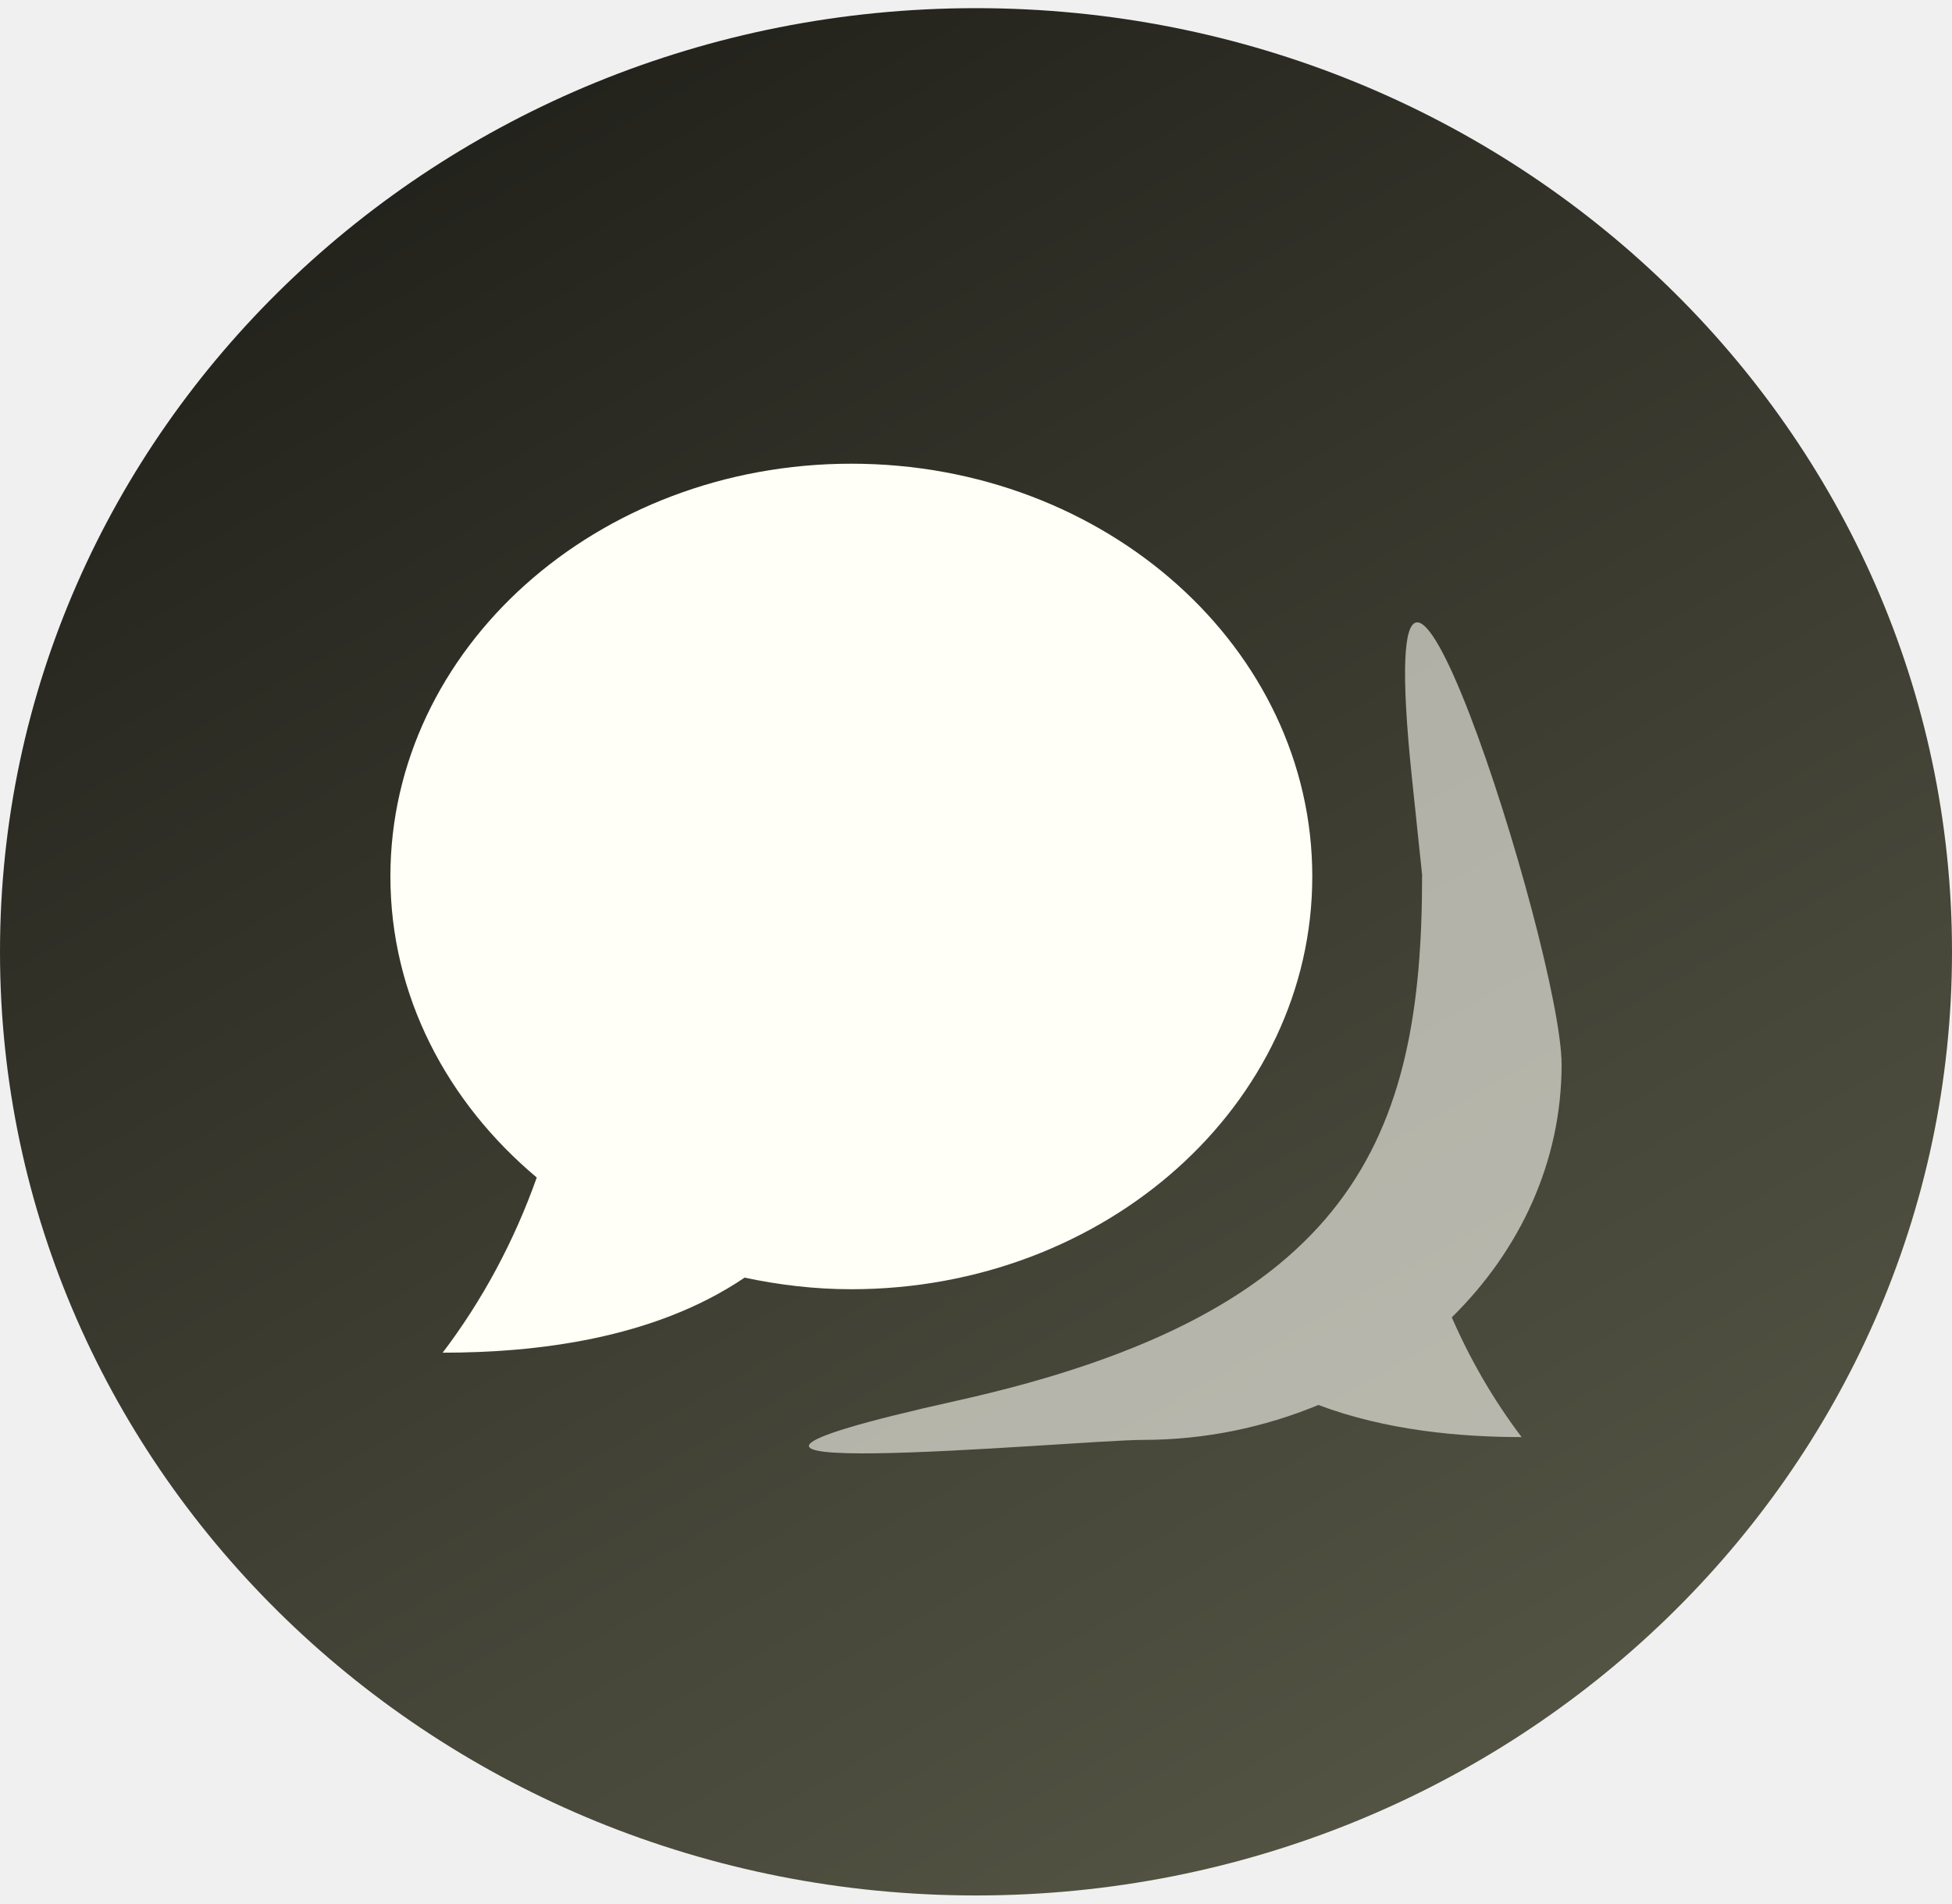
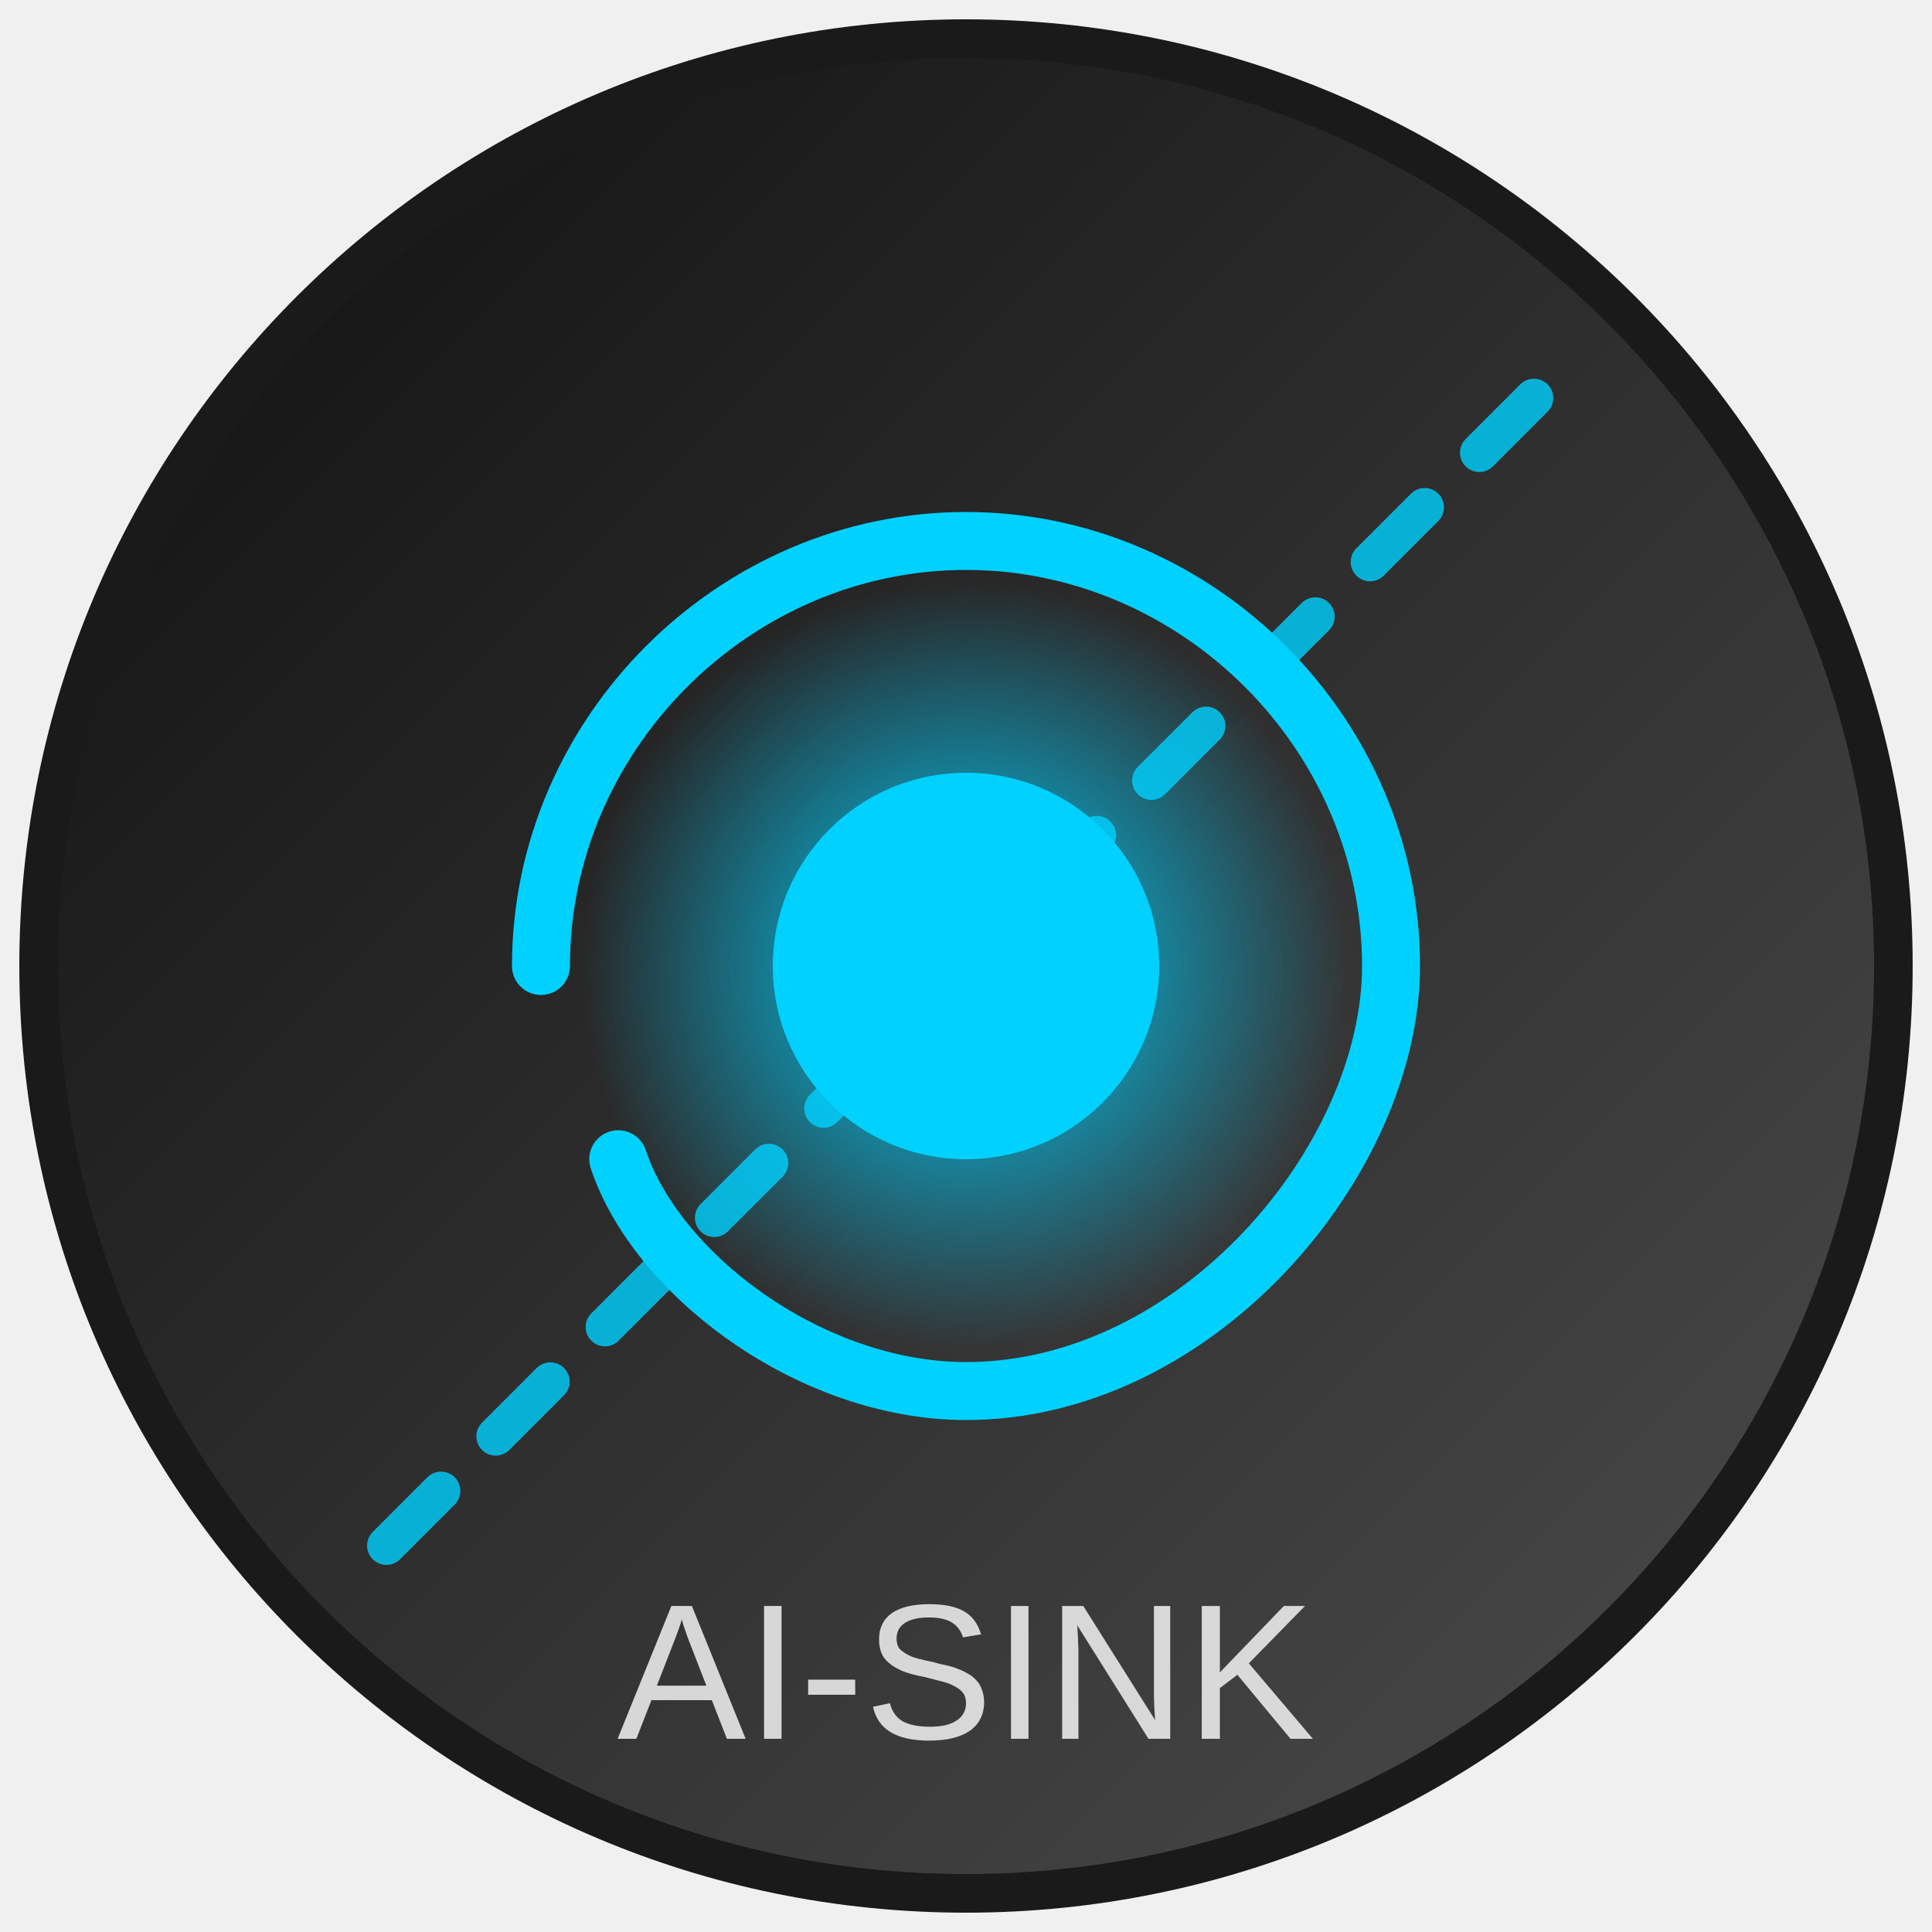
- <svg xmlns="http://www.w3.org/2000/svg" width="40" height="39" viewBox="0 0 40 39" fill="none">
-   <g id="logo">
-     <ellipse id="Ellipse 2" cx="20" cy="19.5" rx="20" ry="19.333" fill="url(#paint0_linear_15_6491)" />
-     <path id="Vector" d="M26.891 17.956C26.891 13.287 22.663 9.5 17.446 9.5C12.229 9.5 8 13.287 8 17.956C8 20.392 9.157 22.58 10.999 24.124C10.537 25.427 9.886 26.64 9.071 27.713C10.958 27.713 13.388 27.441 15.259 26.175C15.962 26.325 16.693 26.413 17.446 26.413C22.663 26.411 26.891 22.626 26.891 17.956Z" fill="#FFFFF7" />
-     <path id="Vector_2" opacity="0.6" d="M29.142 17.927C29.084 17.381 29.015 16.723 28.933 15.938C28 7 32 19.451 32 21.811C32 23.808 31.142 25.621 29.75 26.989C30.133 27.869 30.613 28.693 31.18 29.442C29.924 29.442 28.406 29.307 27.016 28.784C25.918 29.239 24.701 29.5 23.413 29.5C22.046 29.5 11.5 30.5 19.619 28.694C27.738 26.887 29.141 23.291 29.141 17.956C29.141 17.944 29.141 17.934 29.142 17.927Z" fill="#FFFFF7" />
-   </g>
+ <svg xmlns="http://www.w3.org/2000/svg" width="50" height="50" viewBox="0 0 50 50" fill="none">
  <defs>
-     <linearGradient id="paint0_linear_15_6491" x1="1.38" y1="0.167" x2="24.968" y2="41.692" gradientUnits="userSpaceOnUse">
-       <stop stop-color="#1B1B16" />
-       <stop offset="1" stop-color="#565646" />
+     <linearGradient id="aisinkGradient" x1="0" y1="0" x2="50" y2="50" gradientUnits="userSpaceOnUse">
+       <stop offset="0%" stop-color="#0D0D0D" />
+       <stop offset="100%" stop-color="#4F4F4F" />
    </linearGradient>
+     <radialGradient id="glow" cx="50%" cy="50%" r="50%" fx="50%" fy="50%">
+       <stop offset="0%" stop-color="#00D1FF" stop-opacity="1" />
+       <stop offset="100%" stop-color="#00D1FF" stop-opacity="0" />
+     </radialGradient>
  </defs>
+   <circle cx="25" cy="25" r="24" fill="url(#aisinkGradient)" stroke="#1A1A1A" stroke-width="1" />
+   <path d="M14 25C14 19 19 14 25 14C31 14 36 19 36 25C36 30 31 36 25 36C21 36 17 33 16 30" stroke="#00D1FF" stroke-width="1.5" fill="none" stroke-linecap="round" stroke-linejoin="round" />
+   <circle cx="25" cy="25" r="10" fill="url(#glow)" />
+   <circle cx="25" cy="25" r="5" fill="#00D1FF" />
+   <line x1="10" y1="40" x2="40" y2="10" stroke="#00D1FF" stroke-width="1" stroke-dasharray="2 2" stroke-linecap="round" opacity="0.8" />
+   <text x="50%" y="90%" fill="#FFFFFF" font-size="5" font-family="Arial, sans-serif" text-anchor="middle" opacity="0.8">AI-SINK</text>
</svg>
